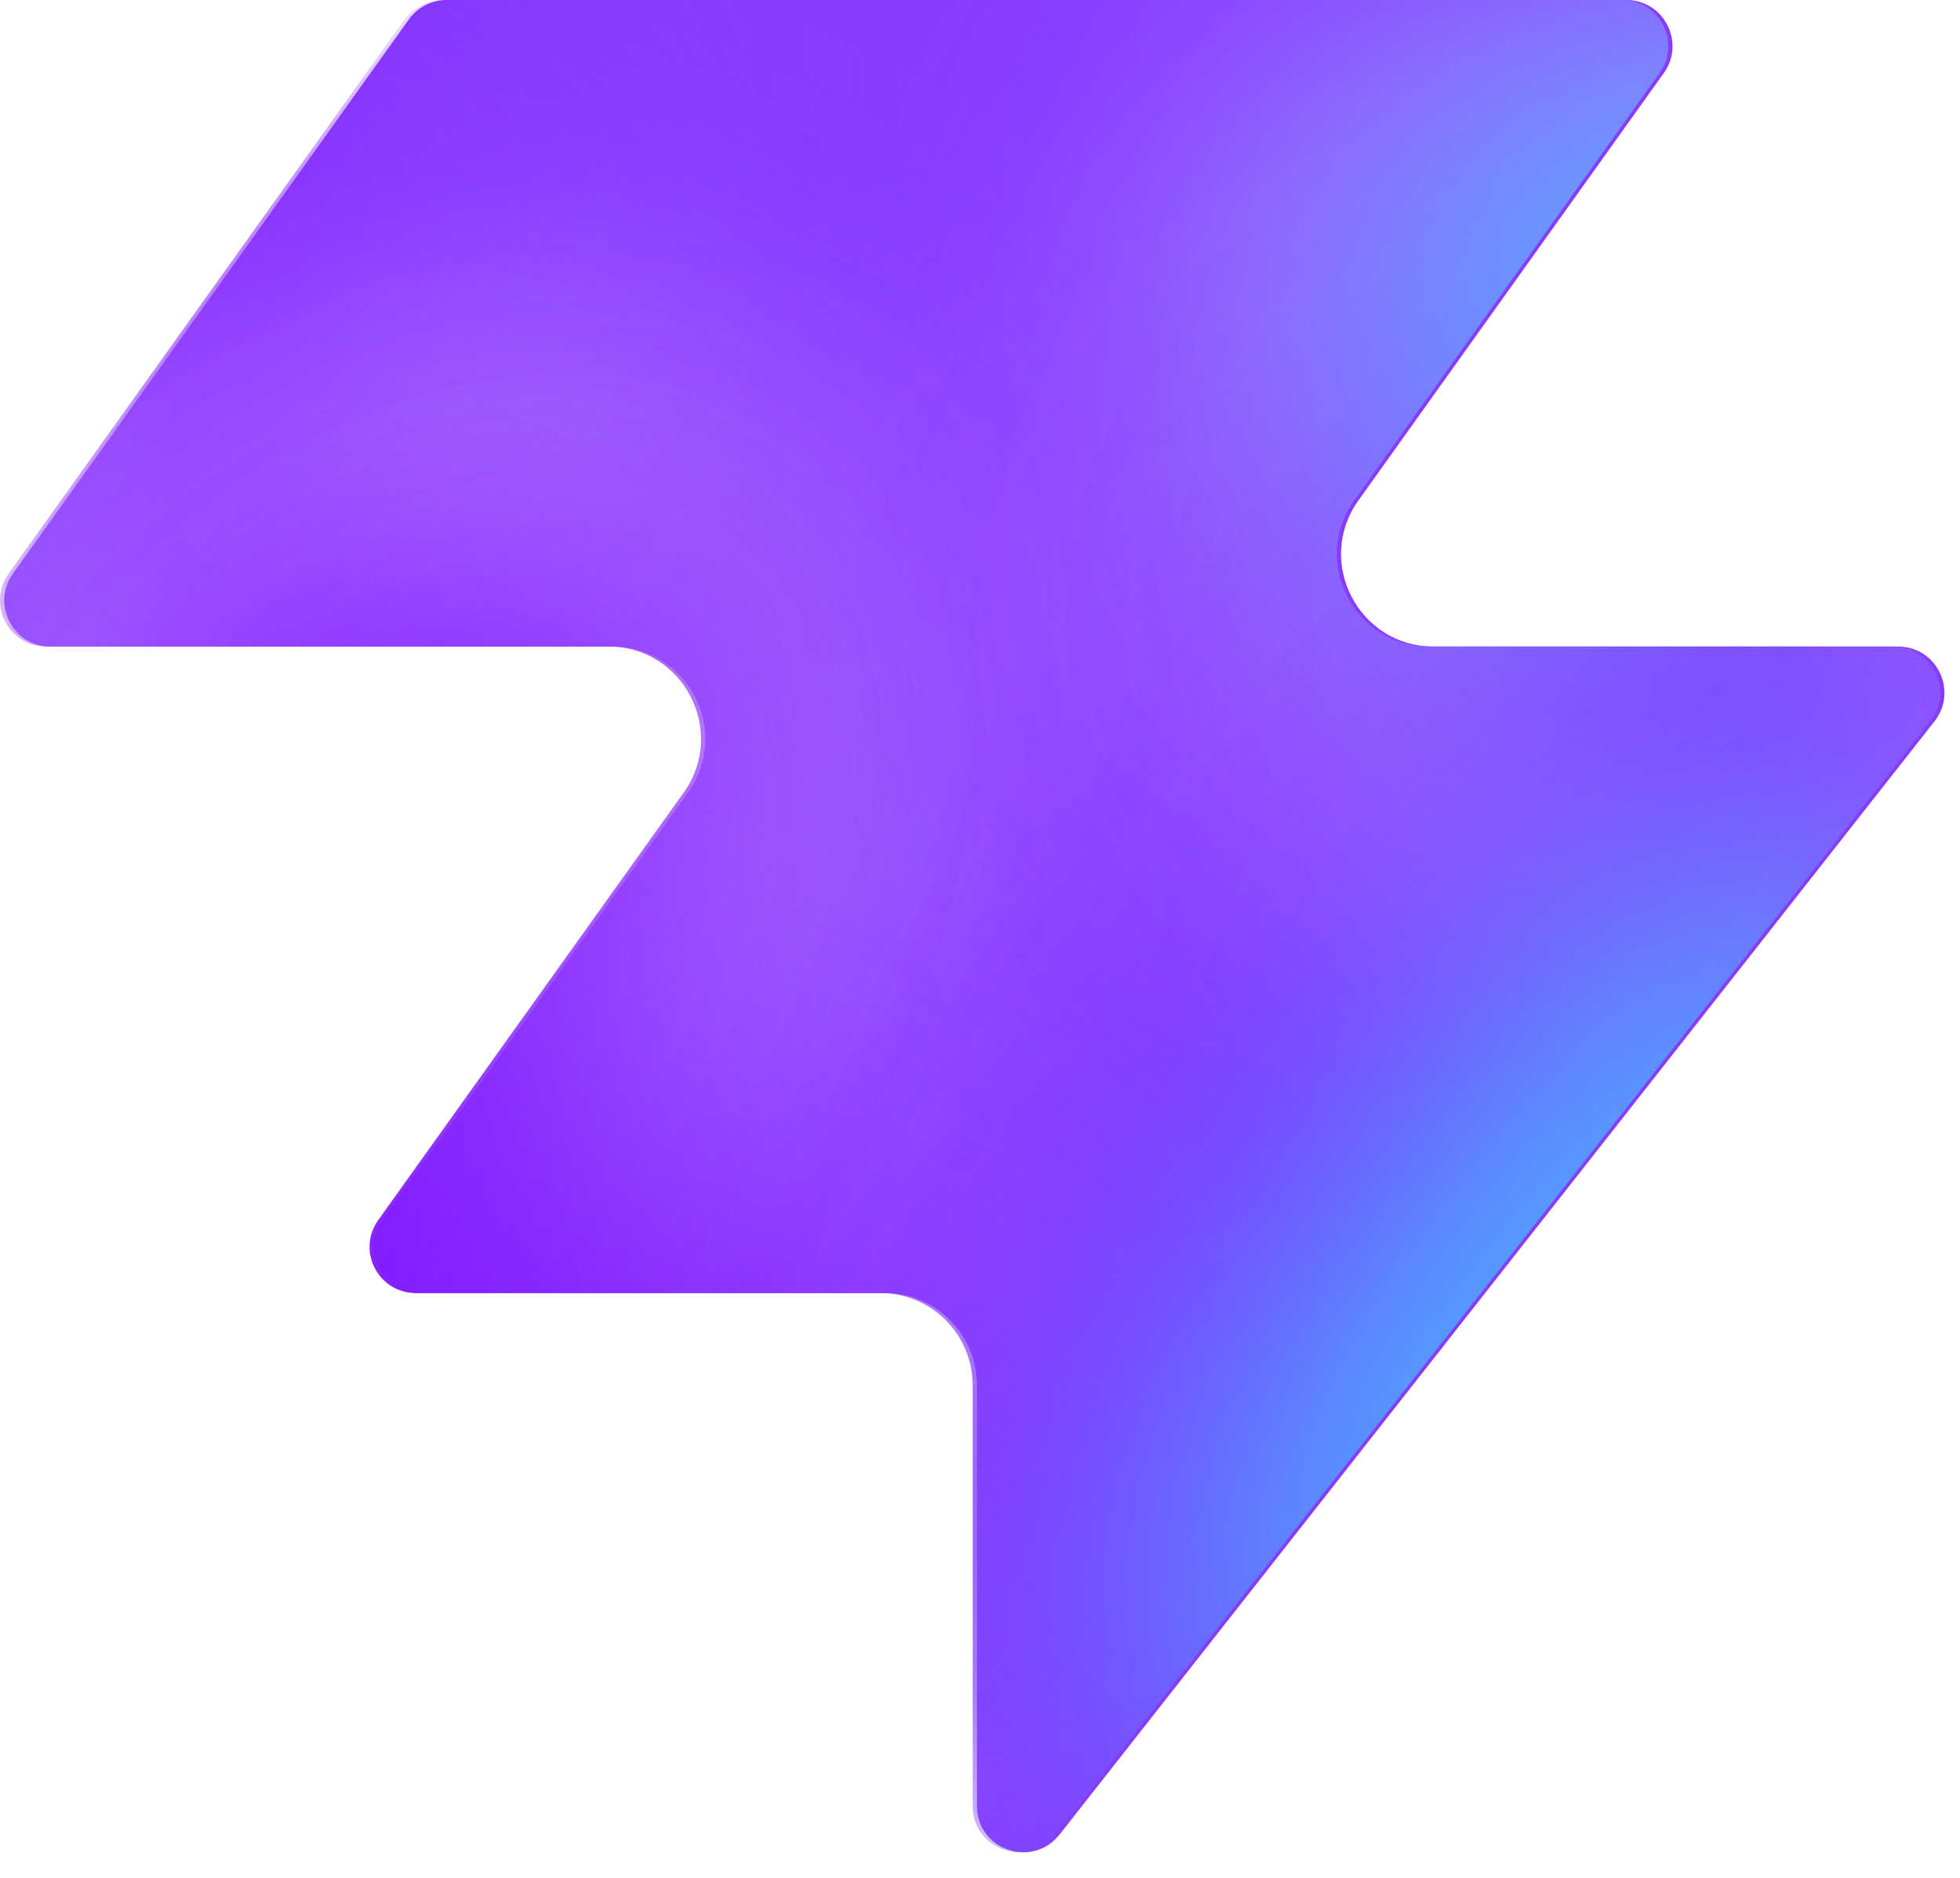
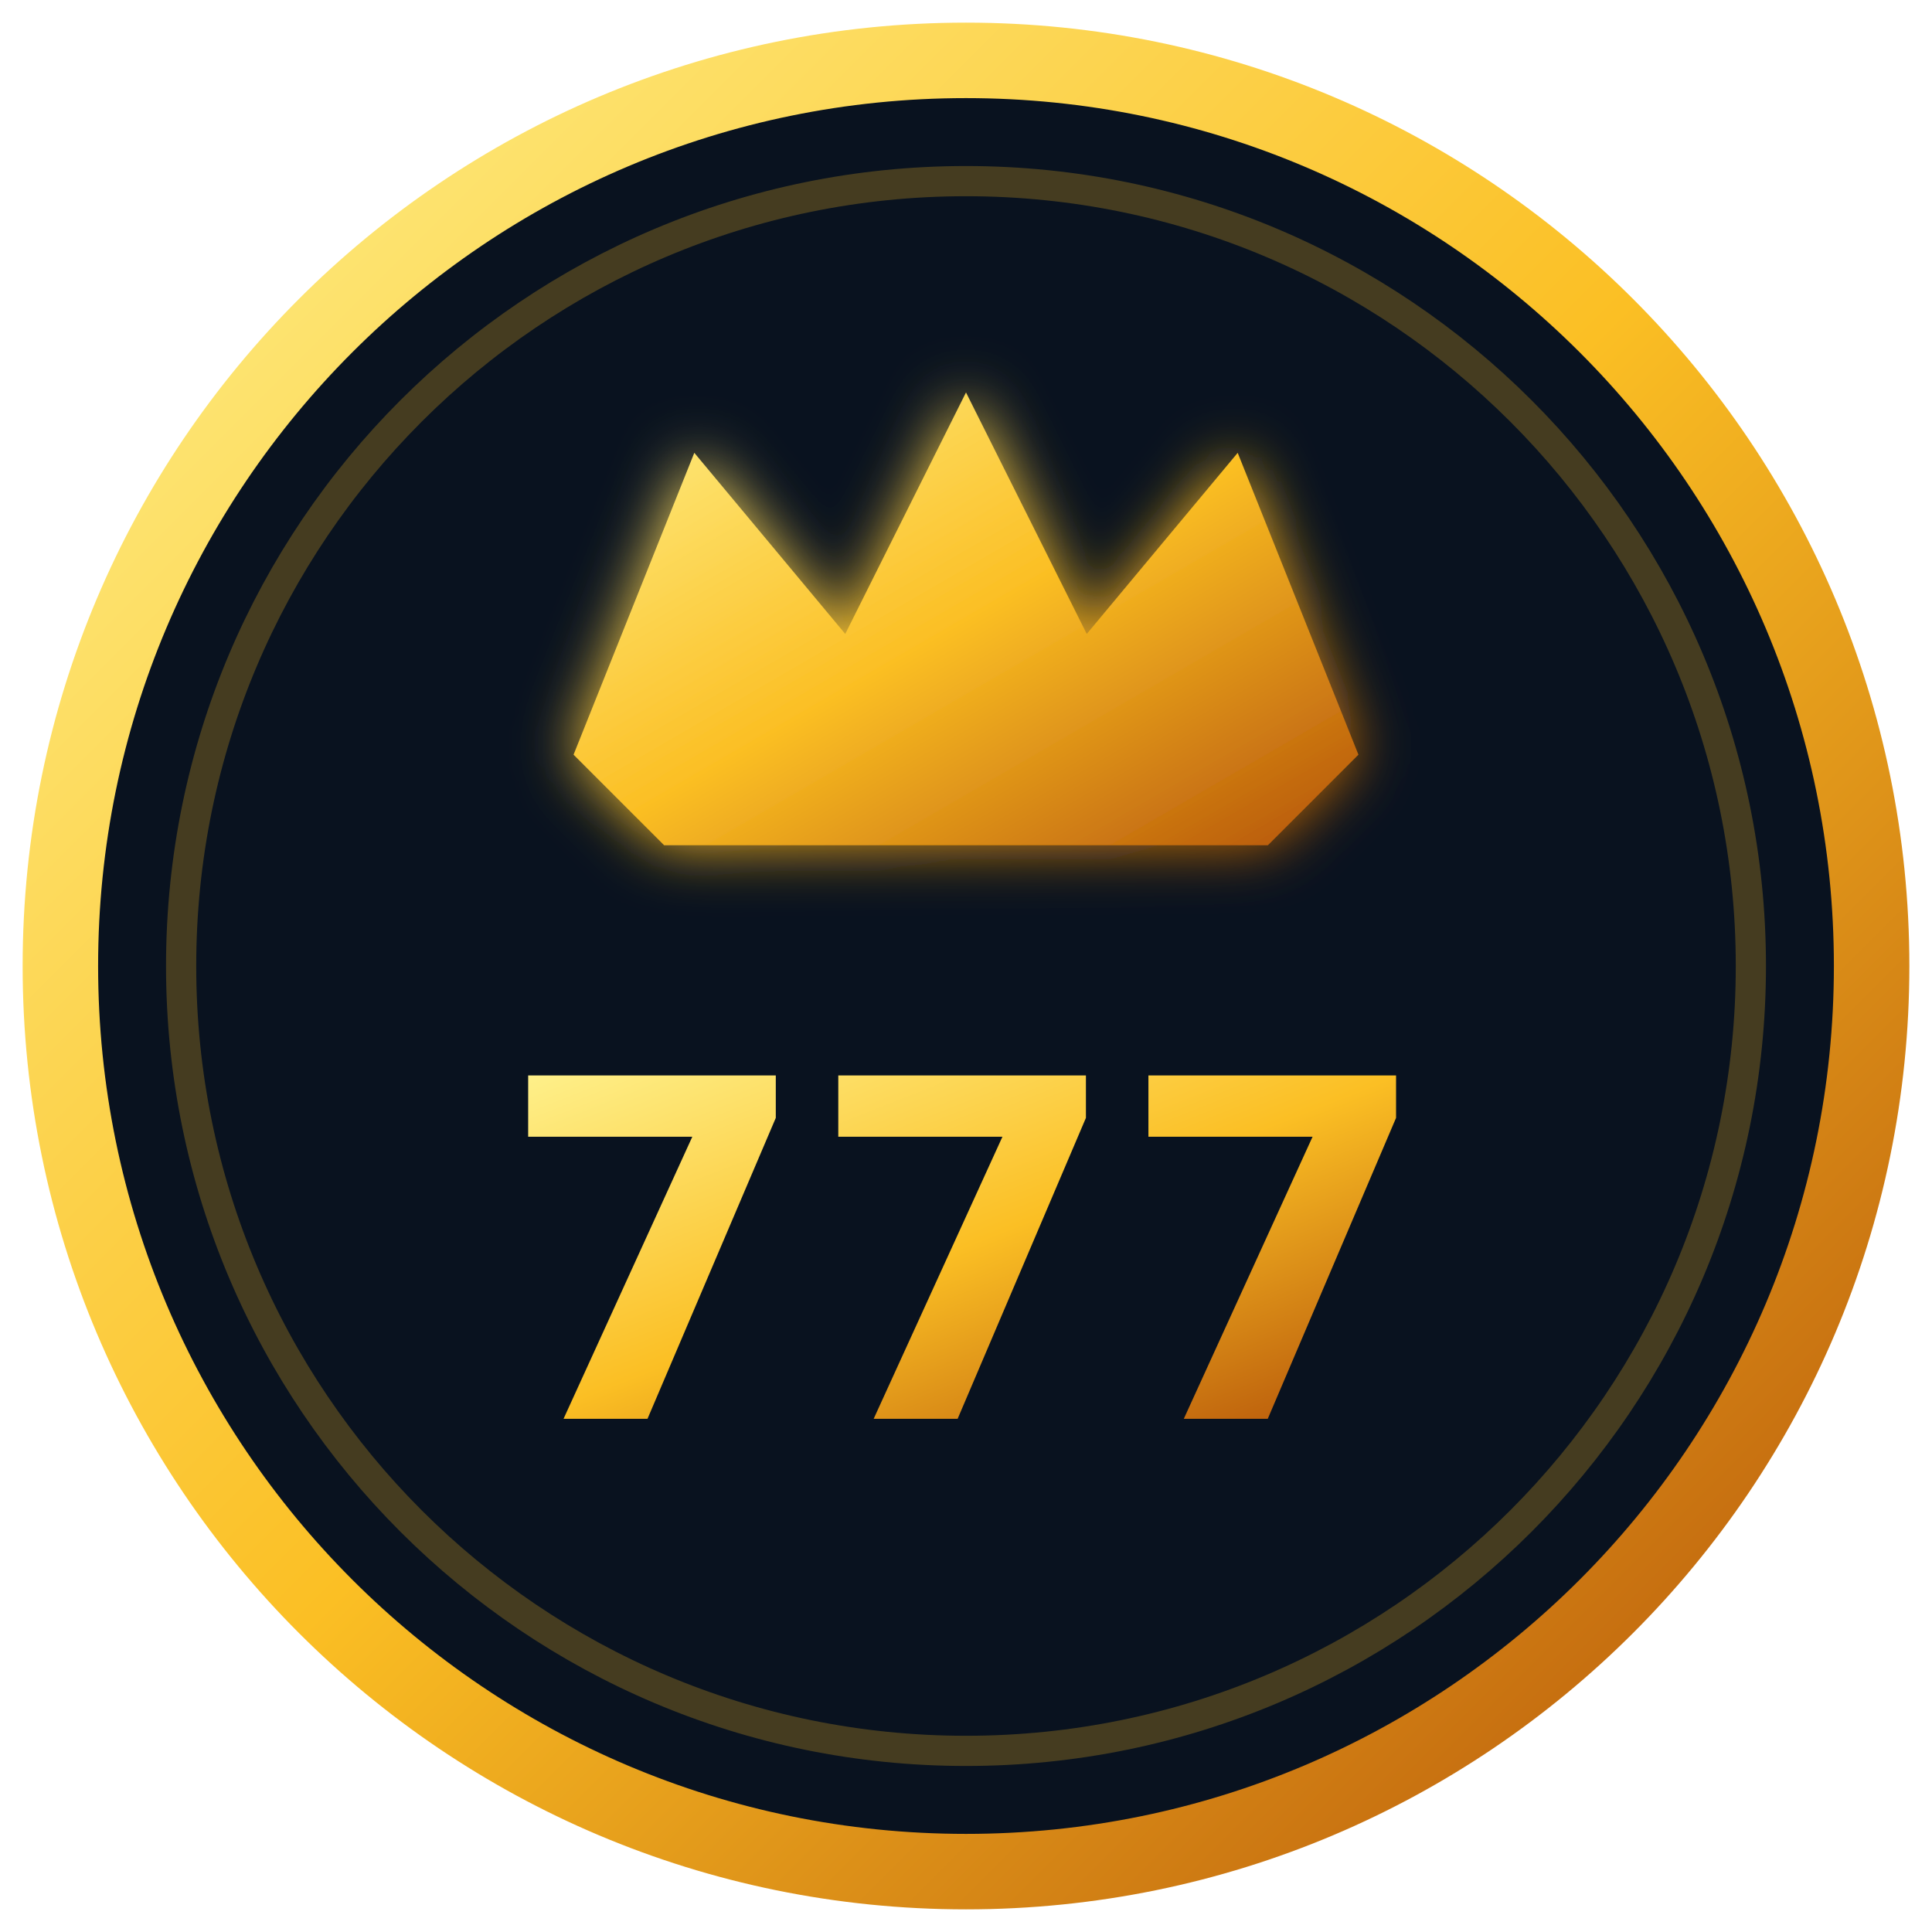
- <svg xmlns="http://www.w3.org/2000/svg" width="48" height="46" fill="none" viewBox="0 0 48 46">
-   <path fill="#863bff" d="M25.946 44.938c-.664.845-2.021.375-2.021-.698V33.937a2.26 2.26 0 0 0-2.262-2.262H10.287c-.92 0-1.456-1.04-.92-1.788l7.48-10.471c1.07-1.497 0-3.578-1.842-3.578H1.237c-.92 0-1.456-1.04-.92-1.788L10.013.474c.214-.297.556-.474.92-.474h28.894c.92 0 1.456 1.04.92 1.788l-7.48 10.471c-1.07 1.498 0 3.579 1.842 3.579h11.377c.943 0 1.473 1.088.89 1.83L25.947 44.94z" style="fill:#863bff;fill:color(display-p3 .525 .23 1);fill-opacity:1" />
-   <mask id="a" width="48" height="46" x="0" y="0" maskUnits="userSpaceOnUse" style="mask-type:alpha">
-     <path fill="#000" d="M25.842 44.938c-.664.844-2.021.375-2.021-.698V33.937a2.26 2.26 0 0 0-2.262-2.262H10.183c-.92 0-1.456-1.04-.92-1.788l7.48-10.471c1.07-1.498 0-3.579-1.842-3.579H1.133c-.92 0-1.456-1.04-.92-1.787L9.91.473c.214-.297.556-.474.92-.474h28.894c.92 0 1.456 1.04.92 1.788l-7.48 10.471c-1.07 1.498 0 3.578 1.842 3.578h11.377c.943 0 1.473 1.088.89 1.832L25.843 44.94z" style="fill:#000;fill-opacity:1" />
-   </mask>
-   <g mask="url(#a)">
-     <g filter="url(#b)">
-       <ellipse cx="5.508" cy="14.704" fill="#ede6ff" rx="5.508" ry="14.704" style="fill:#ede6ff;fill:color(display-p3 .927 .903 1);fill-opacity:1" transform="matrix(.00324 1 1 -.00324 -4.47 31.516)" />
-     </g>
-     <g filter="url(#c)">
-       <ellipse cx="10.399" cy="29.851" fill="#ede6ff" rx="10.399" ry="29.851" style="fill:#ede6ff;fill:color(display-p3 .927 .903 1);fill-opacity:1" transform="matrix(.00324 1 1 -.00324 -39.328 7.883)" />
-     </g>
-     <g filter="url(#d)">
-       <ellipse cx="5.508" cy="30.487" fill="#7e14ff" rx="5.508" ry="30.487" style="fill:#7e14ff;fill:color(display-p3 .492 .077 1);fill-opacity:1" transform="rotate(89.814 -25.913 -14.639)scale(1 -1)" />
-     </g>
-     <g filter="url(#e)">
-       <ellipse cx="5.508" cy="30.599" fill="#7e14ff" rx="5.508" ry="30.599" style="fill:#7e14ff;fill:color(display-p3 .492 .077 1);fill-opacity:1" transform="rotate(89.814 -32.644 -3.334)scale(1 -1)" />
-     </g>
-     <g filter="url(#f)">
-       <ellipse cx="5.508" cy="30.599" fill="#7e14ff" rx="5.508" ry="30.599" style="fill:#7e14ff;fill:color(display-p3 .492 .077 1);fill-opacity:1" transform="matrix(.00324 1 1 -.00324 -34.34 30.47)" />
-     </g>
-     <g filter="url(#g)">
-       <ellipse cx="14.072" cy="22.078" fill="#ede6ff" rx="14.072" ry="22.078" style="fill:#ede6ff;fill:color(display-p3 .927 .903 1);fill-opacity:1" transform="rotate(93.35 24.506 48.493)scale(-1 1)" />
-     </g>
-     <g filter="url(#h)">
-       <ellipse cx="3.47" cy="21.501" fill="#7e14ff" rx="3.47" ry="21.501" style="fill:#7e14ff;fill:color(display-p3 .492 .077 1);fill-opacity:1" transform="rotate(89.009 28.708 47.59)scale(-1 1)" />
-     </g>
-     <g filter="url(#i)">
-       <ellipse cx="3.47" cy="21.501" fill="#7e14ff" rx="3.47" ry="21.501" style="fill:#7e14ff;fill:color(display-p3 .492 .077 1);fill-opacity:1" transform="rotate(89.009 28.708 47.59)scale(-1 1)" />
-     </g>
-     <g filter="url(#j)">
-       <ellipse cx=".387" cy="8.972" fill="#7e14ff" rx="4.407" ry="29.108" style="fill:#7e14ff;fill:color(display-p3 .492 .077 1);fill-opacity:1" transform="rotate(39.51 .387 8.972)" />
-     </g>
-     <g filter="url(#k)">
-       <ellipse cx="47.523" cy="-6.092" fill="#7e14ff" rx="4.407" ry="29.108" style="fill:#7e14ff;fill:color(display-p3 .492 .077 1);fill-opacity:1" transform="rotate(37.892 47.523 -6.092)" />
-     </g>
-     <g filter="url(#l)">
-       <ellipse cx="41.412" cy="6.333" fill="#47bfff" rx="5.971" ry="9.665" style="fill:#47bfff;fill:color(display-p3 .28 .748 1);fill-opacity:1" transform="rotate(37.892 41.412 6.333)" />
-     </g>
-     <g filter="url(#m)">
-       <ellipse cx="-1.879" cy="38.332" fill="#7e14ff" rx="4.407" ry="29.108" style="fill:#7e14ff;fill:color(display-p3 .492 .077 1);fill-opacity:1" transform="rotate(37.892 -1.88 38.332)" />
-     </g>
-     <g filter="url(#n)">
-       <ellipse cx="-1.879" cy="38.332" fill="#7e14ff" rx="4.407" ry="29.108" style="fill:#7e14ff;fill:color(display-p3 .492 .077 1);fill-opacity:1" transform="rotate(37.892 -1.88 38.332)" />
-     </g>
-     <g filter="url(#o)">
-       <ellipse cx="35.651" cy="29.907" fill="#7e14ff" rx="4.407" ry="29.108" style="fill:#7e14ff;fill:color(display-p3 .492 .077 1);fill-opacity:1" transform="rotate(37.892 35.651 29.907)" />
-     </g>
-     <g filter="url(#p)">
-       <ellipse cx="38.418" cy="32.4" fill="#47bfff" rx="5.971" ry="15.297" style="fill:#47bfff;fill:color(display-p3 .28 .748 1);fill-opacity:1" transform="rotate(37.892 38.418 32.4)" />
-     </g>
-   </g>
+ <svg xmlns="http://www.w3.org/2000/svg" viewBox="0 0 64 64">
  <defs>
-     <filter id="b" width="60.045" height="41.654" x="-19.77" y="16.149" color-interpolation-filters="sRGB" filterUnits="userSpaceOnUse">
-       <feFlood flood-opacity="0" result="BackgroundImageFix" />
-       <feBlend in="SourceGraphic" in2="BackgroundImageFix" result="shape" />
-       <feGaussianBlur result="effect1_foregroundBlur_2002_17158" stdDeviation="7.659" />
-     </filter>
-     <filter id="c" width="90.34" height="51.437" x="-54.613" y="-7.533" color-interpolation-filters="sRGB" filterUnits="userSpaceOnUse">
-       <feFlood flood-opacity="0" result="BackgroundImageFix" />
-       <feBlend in="SourceGraphic" in2="BackgroundImageFix" result="shape" />
-       <feGaussianBlur result="effect1_foregroundBlur_2002_17158" stdDeviation="7.659" />
-     </filter>
-     <filter id="d" width="79.355" height="29.4" x="-49.64" y="2.03" color-interpolation-filters="sRGB" filterUnits="userSpaceOnUse">
-       <feFlood flood-opacity="0" result="BackgroundImageFix" />
-       <feBlend in="SourceGraphic" in2="BackgroundImageFix" result="shape" />
-       <feGaussianBlur result="effect1_foregroundBlur_2002_17158" stdDeviation="4.596" />
-     </filter>
-     <filter id="e" width="79.579" height="29.4" x="-45.045" y="20.029" color-interpolation-filters="sRGB" filterUnits="userSpaceOnUse">
-       <feFlood flood-opacity="0" result="BackgroundImageFix" />
-       <feBlend in="SourceGraphic" in2="BackgroundImageFix" result="shape" />
-       <feGaussianBlur result="effect1_foregroundBlur_2002_17158" stdDeviation="4.596" />
-     </filter>
-     <filter id="f" width="79.579" height="29.4" x="-43.513" y="21.178" color-interpolation-filters="sRGB" filterUnits="userSpaceOnUse">
-       <feFlood flood-opacity="0" result="BackgroundImageFix" />
-       <feBlend in="SourceGraphic" in2="BackgroundImageFix" result="shape" />
-       <feGaussianBlur result="effect1_foregroundBlur_2002_17158" stdDeviation="4.596" />
-     </filter>
-     <filter id="g" width="74.749" height="58.852" x="15.756" y="-17.901" color-interpolation-filters="sRGB" filterUnits="userSpaceOnUse">
-       <feFlood flood-opacity="0" result="BackgroundImageFix" />
-       <feBlend in="SourceGraphic" in2="BackgroundImageFix" result="shape" />
-       <feGaussianBlur result="effect1_foregroundBlur_2002_17158" stdDeviation="7.659" />
-     </filter>
-     <filter id="h" width="61.377" height="25.362" x="23.548" y="2.284" color-interpolation-filters="sRGB" filterUnits="userSpaceOnUse">
-       <feFlood flood-opacity="0" result="BackgroundImageFix" />
-       <feBlend in="SourceGraphic" in2="BackgroundImageFix" result="shape" />
-       <feGaussianBlur result="effect1_foregroundBlur_2002_17158" stdDeviation="4.596" />
-     </filter>
-     <filter id="i" width="61.377" height="25.362" x="23.548" y="2.284" color-interpolation-filters="sRGB" filterUnits="userSpaceOnUse">
-       <feFlood flood-opacity="0" result="BackgroundImageFix" />
-       <feBlend in="SourceGraphic" in2="BackgroundImageFix" result="shape" />
-       <feGaussianBlur result="effect1_foregroundBlur_2002_17158" stdDeviation="4.596" />
-     </filter>
-     <filter id="j" width="56.045" height="63.649" x="-27.636" y="-22.853" color-interpolation-filters="sRGB" filterUnits="userSpaceOnUse">
-       <feFlood flood-opacity="0" result="BackgroundImageFix" />
-       <feBlend in="SourceGraphic" in2="BackgroundImageFix" result="shape" />
-       <feGaussianBlur result="effect1_foregroundBlur_2002_17158" stdDeviation="4.596" />
-     </filter>
-     <filter id="k" width="54.814" height="64.646" x="20.116" y="-38.415" color-interpolation-filters="sRGB" filterUnits="userSpaceOnUse">
-       <feFlood flood-opacity="0" result="BackgroundImageFix" />
-       <feBlend in="SourceGraphic" in2="BackgroundImageFix" result="shape" />
-       <feGaussianBlur result="effect1_foregroundBlur_2002_17158" stdDeviation="4.596" />
-     </filter>
-     <filter id="l" width="33.541" height="35.313" x="24.641" y="-11.323" color-interpolation-filters="sRGB" filterUnits="userSpaceOnUse">
-       <feFlood flood-opacity="0" result="BackgroundImageFix" />
-       <feBlend in="SourceGraphic" in2="BackgroundImageFix" result="shape" />
-       <feGaussianBlur result="effect1_foregroundBlur_2002_17158" stdDeviation="4.596" />
-     </filter>
-     <filter id="m" width="54.814" height="64.646" x="-29.286" y="6.009" color-interpolation-filters="sRGB" filterUnits="userSpaceOnUse">
-       <feFlood flood-opacity="0" result="BackgroundImageFix" />
-       <feBlend in="SourceGraphic" in2="BackgroundImageFix" result="shape" />
-       <feGaussianBlur result="effect1_foregroundBlur_2002_17158" stdDeviation="4.596" />
-     </filter>
-     <filter id="n" width="54.814" height="64.646" x="-29.286" y="6.009" color-interpolation-filters="sRGB" filterUnits="userSpaceOnUse">
-       <feFlood flood-opacity="0" result="BackgroundImageFix" />
-       <feBlend in="SourceGraphic" in2="BackgroundImageFix" result="shape" />
-       <feGaussianBlur result="effect1_foregroundBlur_2002_17158" stdDeviation="4.596" />
-     </filter>
-     <filter id="o" width="54.814" height="64.646" x="8.244" y="-2.416" color-interpolation-filters="sRGB" filterUnits="userSpaceOnUse">
-       <feFlood flood-opacity="0" result="BackgroundImageFix" />
-       <feBlend in="SourceGraphic" in2="BackgroundImageFix" result="shape" />
-       <feGaussianBlur result="effect1_foregroundBlur_2002_17158" stdDeviation="4.596" />
-     </filter>
-     <filter id="p" width="39.409" height="43.623" x="18.713" y="10.588" color-interpolation-filters="sRGB" filterUnits="userSpaceOnUse">
-       <feFlood flood-opacity="0" result="BackgroundImageFix" />
-       <feBlend in="SourceGraphic" in2="BackgroundImageFix" result="shape" />
-       <feGaussianBlur result="effect1_foregroundBlur_2002_17158" stdDeviation="4.596" />
+     <linearGradient id="favGold" x1="0%" y1="0%" x2="100%" y2="100%">
+       <stop offset="0%" stop-color="#fef08a" />
+       <stop offset="50%" stop-color="#fbbf24" />
+       <stop offset="100%" stop-color="#b45309" />
+     </linearGradient>
+     <filter id="goldGlow" x="-20%" y="-20%" width="140%" height="140%">
+       <feGaussianBlur stdDeviation="1" result="blur" />
+       <feComposite in="SourceGraphic" in2="blur" operator="over" />
    </filter>
  </defs>
+   <circle cx="32" cy="32" r="30" fill="#09121f" stroke="url(#favGold)" stroke-width="2.5" />
+   <circle cx="32" cy="32" r="26" fill="none" stroke="rgba(251, 191, 36, 0.25)" stroke-width="1" />
+   <path d="M19,25 L23,15 L28,21 L32,13 L36,21 L41,15 L45,25 L42,28 L22,28 Z" fill="url(#favGold)" filter="url(#goldGlow)" />
+   <text x="32" y="47" font-family="-apple-system, BlinkMacSystemFont, 'Segoe UI', Roboto, sans-serif" font-size="16" font-weight="900" letter-spacing="1" fill="url(#favGold)" text-anchor="middle">777</text>
</svg>
